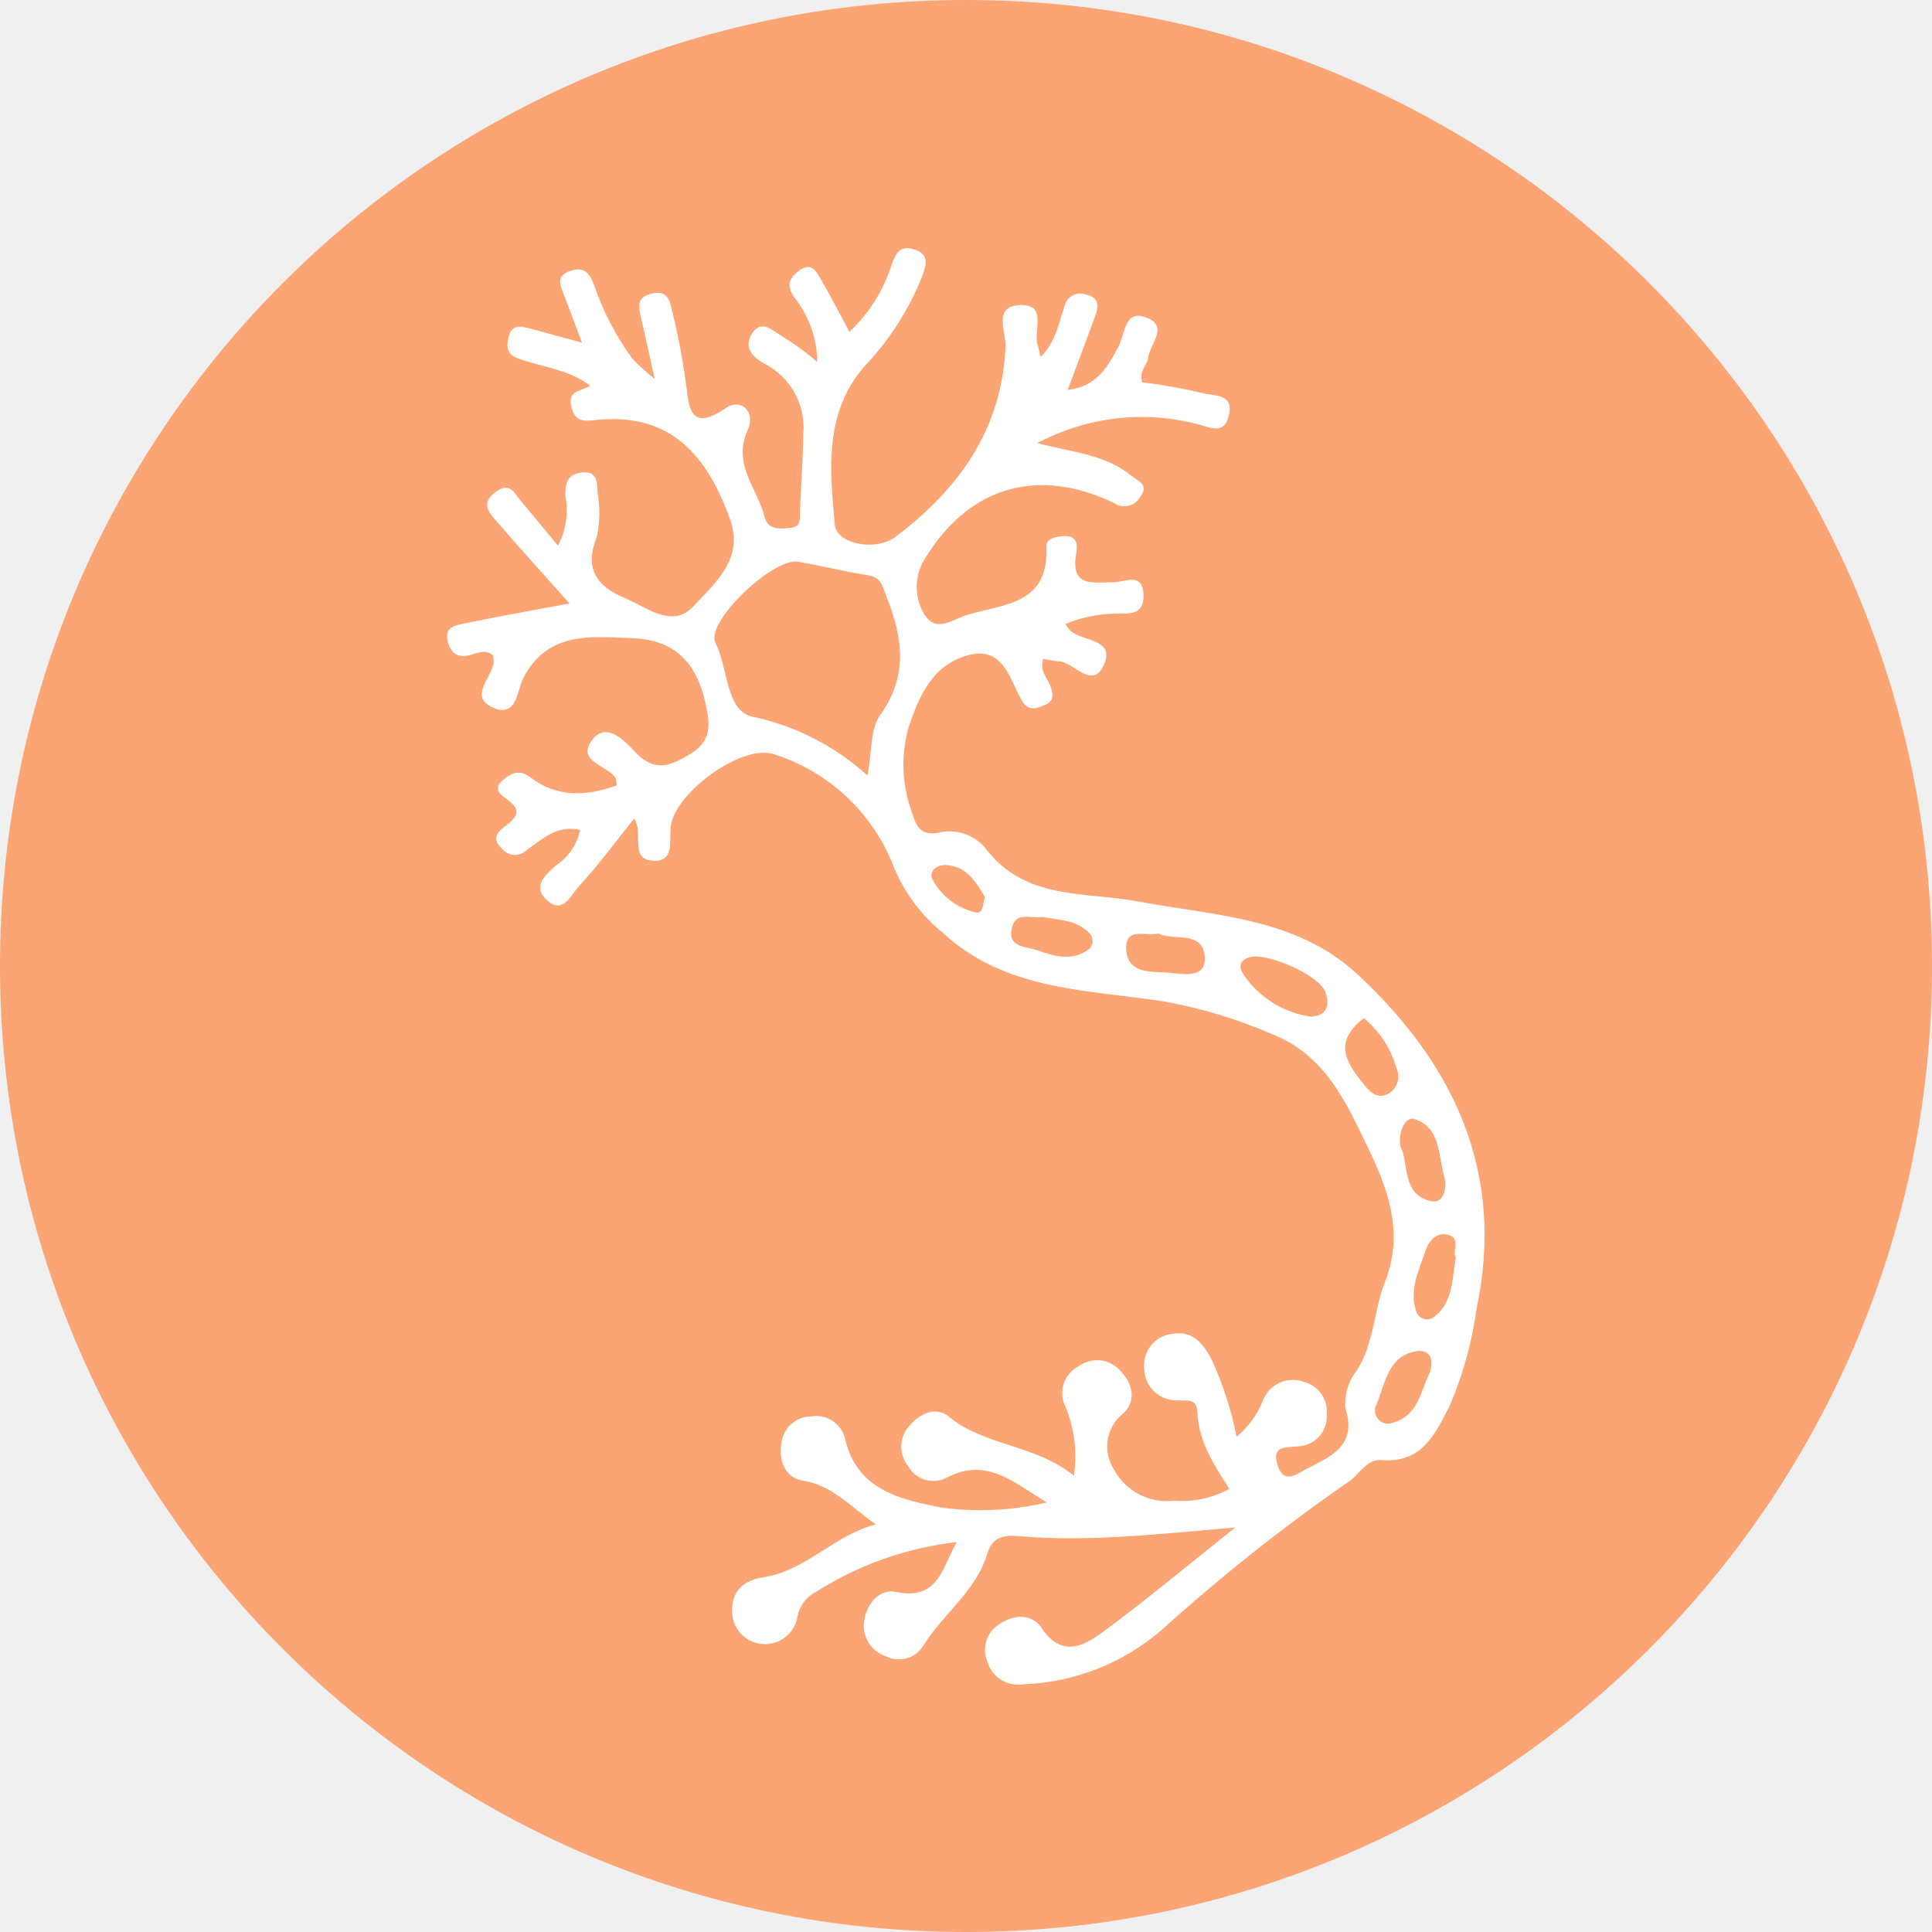
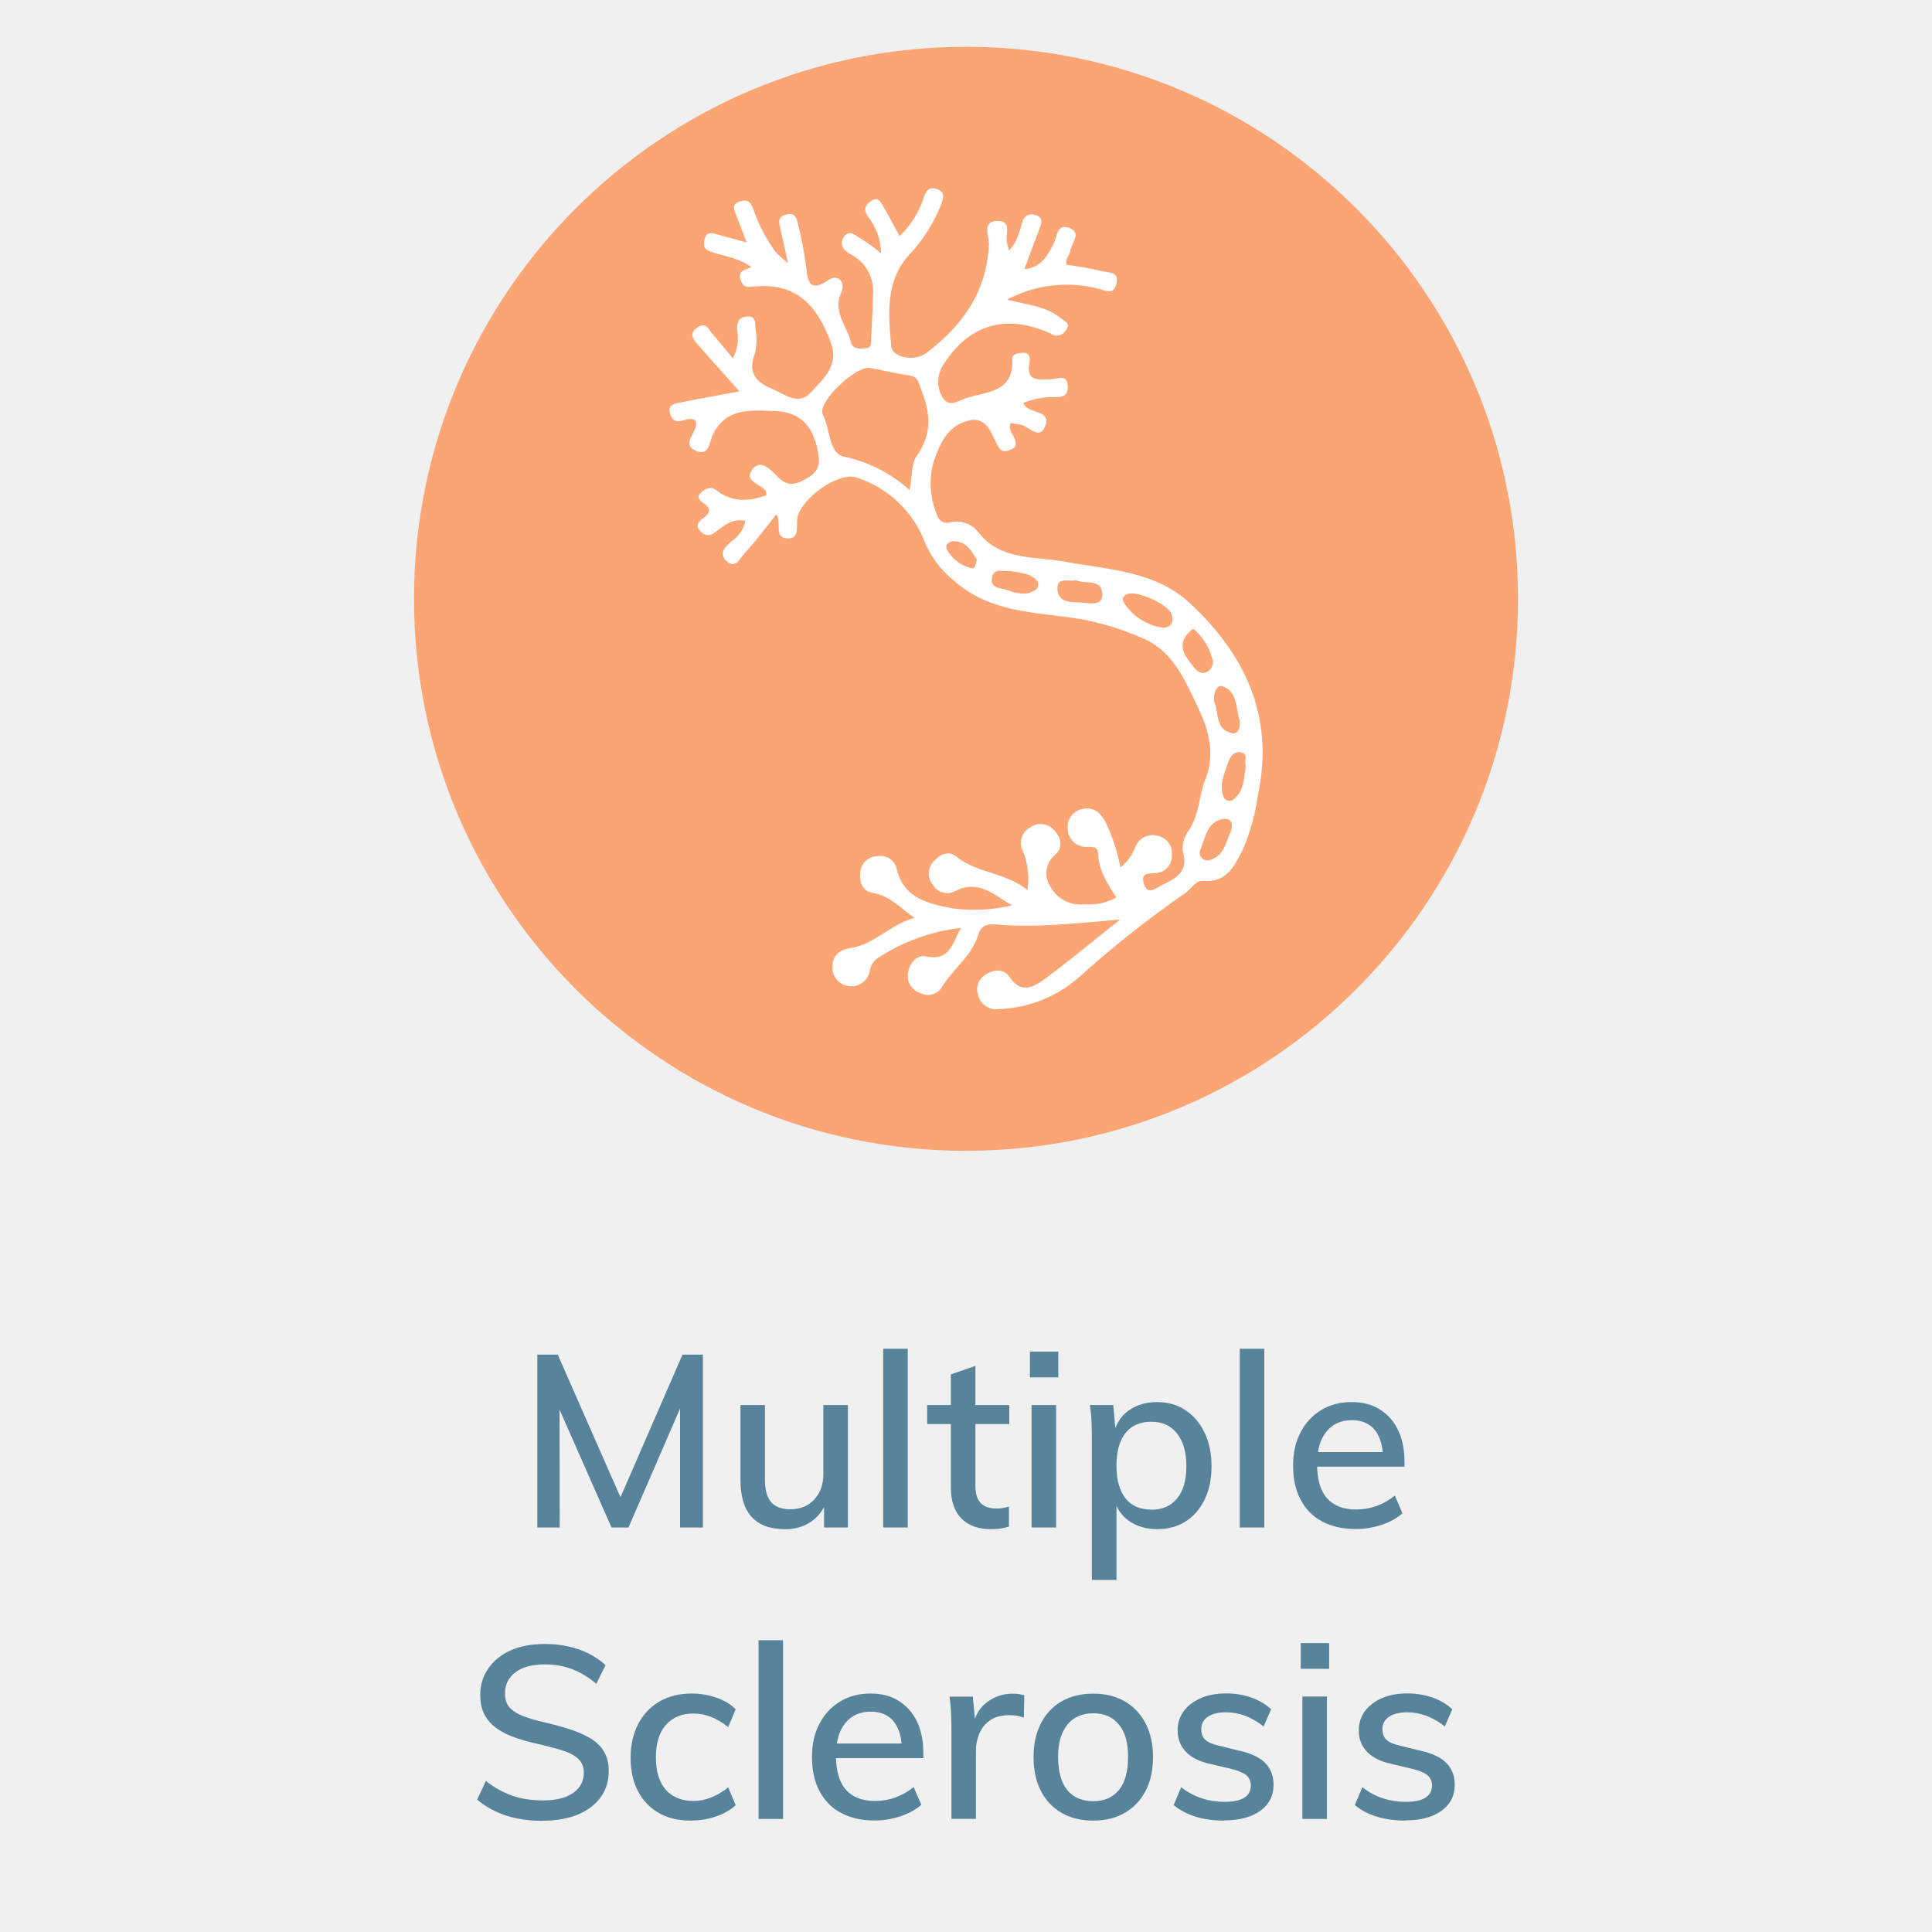
- <svg xmlns="http://www.w3.org/2000/svg" width="134.334" height="134.334" viewBox="0 0 134.334 134.334">
+ <svg xmlns="http://www.w3.org/2000/svg" id="Layer_2" data-name="Layer 2" viewBox="0 0 175 175">
  <defs>
    <style>
      .cls-1 {
+         fill: #fff;
+       }
+ 
+       .cls-2 {
        fill: #fba474;
      }

-       .cls-2 {
-         fill: #fff;
+       .cls-3 {
+         clip-path: url(#clippath);
+       }
+ 
+       .cls-4 {
+         fill: none;
+       }
+ 
+       .cls-5 {
+         fill: #58849b;
      }
    </style>
+     <clipPath id="clippath">
+       <rect class="cls-4" width="175" height="175" />
+     </clipPath>
  </defs>
-   <g id="Group_369" data-name="Group 369" transform="translate(-26.516 -355.306)">
-     <circle id="Ellipse_54" data-name="Ellipse 54" class="cls-1" cx="67.167" cy="67.167" r="67.167" transform="translate(26.516 355.306)" />
-     <g id="Group_368" data-name="Group 368" transform="translate(57.614 372.541)">
-       <path id="Path_296" data-name="Path 296" class="cls-2" d="M111.929,474.881c-1.73-1.177-3-2.719-5.072-3.039-1.217-.187-1.694-1.34-1.5-2.607a2.108,2.108,0,0,1,2.106-1.861,2.057,2.057,0,0,1,2.328,1.57c.826,3.576,3.9,4.218,6.681,4.767a20.031,20.031,0,0,0,7.345-.353c-2.211-1.309-4.167-3.222-6.982-1.71a2.013,2.013,0,0,1-2.67-.829,2.131,2.131,0,0,1,.116-2.81c.726-.875,1.853-1.335,2.711-.627,2.515,2.076,5.955,1.911,8.71,4.115a9.1,9.1,0,0,0-.582-4.781,2.1,2.1,0,0,1,.963-2.858,2.134,2.134,0,0,1,2.8.3c.908.887,1.182,2.1.278,2.978a2.948,2.948,0,0,0-.671,3.944,4.184,4.184,0,0,0,4.191,2.154,6.707,6.707,0,0,0,3.825-.827c-1.067-1.647-2.137-3.288-2.218-5.3-.04-1-.706-.813-1.361-.846a2.245,2.245,0,0,1-2.343-2.266,2.2,2.2,0,0,1,1.935-2.358c1.411-.248,2.145.62,2.763,1.8a23.768,23.768,0,0,1,1.726,5.348,6.1,6.1,0,0,0,1.847-2.553,2.223,2.223,0,0,1,2.771-1.276,2.124,2.124,0,0,1,1.651,2.277,2.08,2.08,0,0,1-2.014,2.227c-.842.091-1.822-.066-1.408,1.288.419,1.375,1.3.659,1.968.306,1.689-.889,3.606-1.58,2.749-4.272a3.736,3.736,0,0,1,.786-2.587c1.234-1.905,1.191-4.217,1.951-6.115,1.572-3.927-.18-7.361-1.555-10.2-1.23-2.538-2.739-5.7-6.279-7.087a34.111,34.111,0,0,0-7.441-2.259c-5.294-.829-11.072-.716-15.475-4.807a11.508,11.508,0,0,1-3.351-4.479,13.2,13.2,0,0,0-8.379-7.919c-2.192-.715-6.755,2.591-7.145,4.927-.169,1.013.34,2.643-1.341,2.473-1.558-.157-.532-1.9-1.224-2.921-1.272,1.586-2.485,3.251-3.876,4.749-.5.539-1.05,1.917-2.137.967s-.252-1.718.568-2.454a3.893,3.893,0,0,0,1.694-2.472c-1.592-.371-2.642.636-3.735,1.415a1.144,1.144,0,0,1-1.684-.1c-.728-.657-.393-1.129.184-1.561.766-.573,1.269-1.09.174-1.863-.382-.27-1.022-.683-.384-1.285.559-.527,1.189-.871,1.967-.273,1.885,1.446,3.923,1.325,6.028.566-.041-.22-.018-.436-.114-.561-.638-.842-2.726-1.142-1.591-2.611,1-1.29,2.275.107,2.964.837,1.354,1.433,2.41,1.024,3.826.168,1.562-.945,1.395-2.1,1.074-3.557-.611-2.789-2.139-4.408-5.075-4.509-2.869-.1-5.82-.511-7.553,2.7-.489.907-.449,2.924-2.2,2.1-1.592-.747-.068-2.018.1-3.059a2.5,2.5,0,0,0-.031-.535c-.5-.458-1.079-.178-1.567-.045-.962.262-1.407-.163-1.6-1-.216-.966.61-1.068,1.18-1.187,2.349-.492,4.715-.9,7.3-1.387-1.734-1.944-3.429-3.807-5.075-5.711-.532-.616-1.137-1.271-.05-2.054.991-.715,1.282.093,1.727.62.818.967,1.617,1.95,2.589,3.126a5.291,5.291,0,0,0,.518-3.477c-.016-.842.122-1.463,1.08-1.6,1.175-.171,1.126.7,1.159,1.418a7.7,7.7,0,0,1-.051,3.029c-.9,2.255.011,3.468,1.966,4.284,1.557.65,3.29,2.164,4.786.531,1.468-1.6,3.5-3.268,2.513-6.02-1.784-4.985-4.56-7.408-9.377-6.9-.759.081-1.4.146-1.654-.9-.289-1.168.641-1.085,1.314-1.482-1.406-1.066-3.055-1.267-4.578-1.748-.79-.25-1.338-.44-1.146-1.471.215-1.163.911-.925,1.645-.73,1.049.279,2.095.569,3.5.952-.488-1.3-.852-2.285-1.234-3.267-.275-.705-.654-1.4.479-1.74.974-.3,1.312.248,1.6,1.016a19.069,19.069,0,0,0,2.685,5.143,15.5,15.5,0,0,0,1.523,1.362c-.438-1.974-.728-3.286-1.022-4.6-.138-.611-.042-1.08.652-1.282.721-.21,1.229-.147,1.471.714a47.923,47.923,0,0,1,1.064,5.433c.22,1.367.107,3.63,2.789,1.762,1.017-.709,2.106.234,1.51,1.545-1.077,2.369.68,4.046,1.174,6.022.243.973,1.139.83,1.838.764.782-.076.6-.781.627-1.305.086-1.754.2-3.508.235-5.264a4.993,4.993,0,0,0-2.675-4.828c-1.019-.541-1.48-1.292-.849-2.183.687-.97,1.5-.01,2.147.325a18.959,18.959,0,0,1,2.343,1.72,7.3,7.3,0,0,0-1.629-4.522c-.54-.827-.3-1.354.411-1.853.848-.594,1.169.125,1.472.64.691,1.174,1.308,2.393,1.983,3.646a10.916,10.916,0,0,0,2.952-4.725c.306-.819.607-1.318,1.569-1,1.046.34.829,1.046.564,1.782a19.293,19.293,0,0,1-3.983,6.277c-2.872,3.226-2.472,7.218-2.118,11.08.122,1.331,2.829,1.888,4.242.822,4.388-3.311,7.382-7.468,7.629-13.221.044-1.029-.909-2.815,1.022-2.878s.879,1.8,1.21,2.784c.076.227.12.464.21.82,1.057-1.046,1.253-2.344,1.661-3.537a1.117,1.117,0,0,1,1.511-.787c.916.209.875.8.624,1.481-.6,1.63-1.216,3.257-1.918,5.134,2.033-.221,2.8-1.617,3.547-3.044.461-.885.4-2.619,1.986-1.962,1.51.626.154,1.858.054,2.813-.054.514-.667.89-.405,1.668a39.179,39.179,0,0,1,4.246.76c.723.2,2.138.009,1.784,1.521-.333,1.421-1.292.844-2.195.628a15.368,15.368,0,0,0-11.126,1.32c2.5.651,4.751.8,6.51,2.247.452.371,1.3.637.649,1.478a1.26,1.26,0,0,1-1.844.427c-5.29-2.51-10-1.137-13.036,3.725a3.728,3.728,0,0,0-.176,3.97c.818,1.4,1.972.427,2.947.12,2.506-.79,5.786-.686,5.572-4.748-.033-.634.745-.734,1.3-.758.834-.035.884.648.791,1.152-.451,2.463,1.134,2.058,2.634,2.058.7,0,2.008-.754,2.033.916.022,1.416-1.014,1.254-1.934,1.269a9.349,9.349,0,0,0-3.5.722,3.188,3.188,0,0,0,.324.439c.823.781,3.058.573,2.406,2.268-.779,2.024-2.111-.08-3.217-.115a7.745,7.745,0,0,1-1.042-.172c-.285.818.259,1.3.477,1.864.225.581.305,1.062-.393,1.358-.637.271-1.161.427-1.616-.385-.856-1.532-1.3-3.826-3.854-3.046-2.371.722-3.259,2.825-3.987,4.978a9.67,9.67,0,0,0,.266,6c.282.957.663,1.592,1.948,1.287a3.257,3.257,0,0,1,3.236,1.244c2.743,3.493,6.866,2.888,10.482,3.566,5.335,1,11.011,1.118,15.24,5.033,6.756,6.255,10.333,13.828,8.321,23.291a26.15,26.15,0,0,1-1.831,6.668c-1.007,1.963-1.912,4.1-4.8,3.854-1-.084-1.5.987-2.255,1.5a127.9,127.9,0,0,0-13.044,10.346,15.611,15.611,0,0,1-9.573,3.743,2.234,2.234,0,0,1-2.539-1.668,2.07,2.07,0,0,1,.789-2.46c1.005-.729,2.319-.827,3,.2,1.378,2.083,2.9,1.291,4.224.324,2.961-2.167,5.776-4.534,9.257-7.3-5.574.483-10.306,1.021-15.066.6-.964-.086-1.833.037-2.177,1.208-.759,2.583-3.02,4.148-4.394,6.325a2,2,0,0,1-2.668.818,2.229,2.229,0,0,1-1.51-2.4c.157-1.238,1.069-2.308,2.206-2.071,2.933.611,3.188-1.589,4.24-3.465a23.186,23.186,0,0,0-9.814,3.479,2.39,2.39,0,0,0-1.258,1.7,2.291,2.291,0,0,1-4.551-.427c.01-1.453.865-2.11,2.247-2.318C107.089,478.081,109.039,475.628,111.929,474.881Zm-.582-52.068c.321-1.7.189-3.232.871-4.184,1.977-2.76,1.584-5.4.445-8.268-.294-.738-.35-1.323-1.273-1.47-1.639-.261-3.256-.664-4.893-.943-1.7-.291-6.459,4.205-5.72,5.65.895,1.748.709,4.747,2.579,5.125A17.2,17.2,0,0,1,111.347,422.813Zm30.862,16.774c1.035-.09,1.316-.748.981-1.708-.415-1.187-4.136-2.818-5.312-2.418-.819.278-.663.8-.329,1.272A6.794,6.794,0,0,0,142.209,439.586ZM131.572,433.8c-.9.209-2.261-.46-2.239,1,.027,1.821,1.713,1.629,2.888,1.72.976.075,2.687.49,2.579-1.1C134.673,433.55,132.626,434.338,131.572,433.8Zm14.286,5.885c-2.266,1.746-1.111,3.254.115,4.744.432.526.947.9,1.659.467a1.36,1.36,0,0,0,.5-1.709A6.956,6.956,0,0,0,145.857,439.684Zm2.547,8.922c.616,1.179.043,3.364,2.157,3.807.824.173,1.122-.913.9-1.664-.448-1.49-.224-3.468-2.109-4.058C148.792,446.517,148.218,447.514,148.4,448.606Zm2.043,15.726c.383-1.279-.305-1.6-.931-1.493-2.006.342-2.151,2.231-2.77,3.677a.917.917,0,0,0,.861,1.363C149.675,467.5,149.818,465.494,150.448,464.332Zm1.8-8.022c-.261-.415.365-1.3-.486-1.551s-1.391.409-1.636,1.146c-.459,1.381-1.169,2.765-.584,4.268a.781.781,0,0,0,1.192.291C152.067,459.461,151.983,457.891,152.253,456.31Zm-28.712-23.66c-.787.135-1.862-.414-2.147.734-.348,1.4.978,1.3,1.743,1.574,1.122.395,2.307.775,3.449.041a.764.764,0,0,0,.22-1.193C125.933,432.838,124.668,432.876,123.541,432.65Zm-4.032-1.4c-.6-1-1.229-2.118-2.693-2.212-.545-.035-1.232.345-.956.983a4.563,4.563,0,0,0,2.916,2.286C119.4,432.522,119.35,431.822,119.509,431.247Z" transform="translate(-82.127 -386.126)" />
+   <g id="Layer_1-2" data-name="Layer 1">
+     <g class="cls-3">
+       <g>
+         <g>
+           <path class="cls-5" d="M48.67,138.36v-15.66h1.85l6.16,14.01h-.95l6.09-14.01h1.85v15.66h-2.07v-12.52l.7,.13-5.37,12.39h-1.54l-5.46-12.39,.75-.13,.02,12.52h-2.05Z" />
+           <path class="cls-5" d="M71.09,138.51c-1.33,0-2.34-.37-3.01-1.11-.67-.74-1.01-1.85-1.01-3.33v-6.8h2.22v6.78c0,.91,.19,1.58,.56,2.01s.95,.65,1.73,.65c.89,0,1.62-.29,2.17-.88s.83-1.36,.83-2.33v-6.23h2.22v11.09h-2.16v-2.35l.26-.09c-.31,.85-.8,1.5-1.47,1.94-.67,.44-1.45,.66-2.33,.66Z" />
+           <path class="cls-5" d="M80,138.36v-16.19h2.22v16.19h-2.22Z" />
+           <path class="cls-5" d="M83.98,128.99v-1.72h7.44v1.72h-7.44Zm7.41,7.48v1.8c-.26,.09-.53,.15-.79,.19-.26,.04-.55,.05-.86,.05-1.13,0-2.01-.32-2.65-.96-.64-.64-.96-1.58-.96-2.83v-10.23l2.22-.77v10.82c0,.54,.08,.96,.24,1.27,.16,.3,.38,.51,.67,.64s.61,.19,.96,.19c.21,0,.4-.01,.57-.04s.37-.07,.59-.13Z" />
+           <path class="cls-5" d="M93.29,122.43h2.57v2.33h-2.57v-2.33Zm.15,15.93v-11.09h2.22v11.09h-2.22Z" />
+           <path class="cls-5" d="M98.9,143.11v-12.72c0-.51-.01-1.03-.03-1.56-.02-.53-.07-1.05-.14-1.56h2.11l.2,2.24-.15,.24c.25-.88,.72-1.56,1.42-2.04,.7-.48,1.53-.71,2.5-.71s1.82,.24,2.56,.73c.74,.48,1.32,1.16,1.74,2.04s.63,1.89,.63,3.05-.21,2.17-.63,3.02-.99,1.52-1.73,1.98-1.59,.69-2.57,.69-1.8-.24-2.5-.71c-.7-.48-1.17-1.15-1.42-2.04l.24-.26v7.61h-2.22Zm5.39-6.36c1,0,1.77-.34,2.33-1.02,.56-.68,.84-1.65,.84-2.92s-.28-2.25-.84-2.96c-.56-.71-1.33-1.07-2.33-1.07s-1.81,.34-2.35,1.03c-.54,.69-.81,1.67-.81,2.95s.27,2.26,.81,2.95c.54,.69,1.33,1.03,2.35,1.03Z" />
+           <path class="cls-5" d="M112.3,138.36v-16.19h2.22v16.19h-2.22Z" />
+           <path class="cls-5" d="M127.03,137.08c-.5,.44-1.13,.79-1.89,1.04s-1.54,.38-2.33,.38c-1.17,0-2.19-.23-3.04-.68s-1.5-1.11-1.96-1.98c-.46-.87-.68-1.89-.68-3.08s.22-2.15,.67-3.01c.45-.87,1.07-1.54,1.86-2.02s1.71-.73,2.75-.73,1.86,.22,2.57,.66,1.27,1.07,1.66,1.88,.58,1.79,.58,2.94v.37h-8.16l.02-1.32h6.84l-.64,.79c.01-1.19-.22-2.1-.7-2.73-.48-.63-1.2-.95-2.13-.95-.98,0-1.75,.35-2.31,1.04-.56,.7-.84,1.67-.84,2.92,0,1.39,.3,2.43,.9,3.11,.6,.68,1.48,1.02,2.64,1.02,.63,0,1.24-.1,1.83-.31,.59-.21,1.14-.52,1.67-.95l.68,1.58Z" />
+           <path class="cls-5" d="M49.16,164.93c-.81,0-1.57-.07-2.29-.21-.72-.14-1.39-.36-2-.65-.62-.29-1.17-.65-1.65-1.06l.79-1.69c.79,.62,1.6,1.06,2.41,1.34,.81,.28,1.73,.42,2.76,.42,1.17,0,2.08-.22,2.73-.67s.97-1.07,.97-1.86c0-.48-.15-.88-.46-1.19s-.74-.56-1.31-.75c-.57-.19-1.23-.37-1.99-.55-.82-.18-1.58-.38-2.27-.6-.69-.23-1.28-.51-1.78-.85-.5-.34-.88-.75-1.16-1.25-.27-.5-.41-1.11-.41-1.83,0-.89,.24-1.69,.73-2.4,.48-.7,1.16-1.25,2.03-1.64,.87-.39,1.9-.58,3.09-.58,.73,0,1.44,.07,2.11,.22,.67,.15,1.3,.36,1.87,.65,.57,.29,1.08,.63,1.52,1.05l-.84,1.69c-.7-.6-1.44-1.04-2.2-1.33-.76-.29-1.58-.43-2.44-.43-1.13,0-2.02,.23-2.66,.7-.65,.47-.97,1.12-.97,1.96,0,.51,.14,.93,.42,1.24s.69,.58,1.22,.78c.54,.21,1.18,.4,1.93,.57,.84,.19,1.61,.4,2.31,.63,.7,.23,1.32,.5,1.85,.81,.53,.32,.94,.71,1.23,1.19,.29,.48,.44,1.07,.44,1.77,0,.91-.24,1.7-.73,2.38-.48,.67-1.17,1.2-2.07,1.57-.89,.37-1.96,.56-3.19,.56Z" />
+           <path class="cls-5" d="M62.55,164.91c-1.11,0-2.08-.23-2.89-.7-.81-.47-1.44-1.13-1.88-1.98-.44-.85-.66-1.86-.66-3.01s.23-2.17,.68-3.05c.45-.87,1.1-1.55,1.92-2.04,.83-.48,1.81-.73,2.94-.73,.76,0,1.5,.12,2.22,.37,.72,.25,1.31,.6,1.76,1.06l-.68,1.61c-.51-.41-1.03-.72-1.55-.92-.52-.21-1.05-.31-1.59-.31-1.06,0-1.89,.34-2.5,1.03-.61,.69-.91,1.67-.91,2.95s.3,2.25,.9,2.93c.6,.67,1.44,1.01,2.51,1.01,.53,0,1.06-.1,1.58-.31,.53-.21,1.05-.51,1.56-.92l.68,1.61c-.47,.44-1.07,.78-1.8,1.03-.73,.25-1.5,.37-2.29,.37Z" />
+           <path class="cls-5" d="M68.71,164.76v-16.19h2.22v16.19h-2.22Z" />
+           <path class="cls-5" d="M83.45,163.48c-.5,.44-1.13,.79-1.89,1.04s-1.54,.38-2.33,.38c-1.17,0-2.19-.23-3.04-.68s-1.5-1.11-1.96-1.98c-.46-.87-.68-1.89-.68-3.08s.22-2.15,.67-3.01c.45-.87,1.07-1.54,1.86-2.02s1.71-.73,2.75-.73,1.86,.22,2.57,.66,1.27,1.07,1.66,1.88,.58,1.79,.58,2.94v.37h-8.16l.02-1.32h6.84l-.64,.79c.01-1.19-.22-2.1-.7-2.73-.48-.63-1.2-.95-2.13-.95-.98,0-1.75,.35-2.31,1.04-.56,.7-.84,1.67-.84,2.92,0,1.39,.3,2.43,.9,3.11,.6,.68,1.48,1.02,2.64,1.02,.63,0,1.24-.1,1.83-.31,.59-.21,1.14-.52,1.67-.95l.68,1.58Z" />
+           <path class="cls-5" d="M86.18,164.76v-7.96c0-.51-.01-1.03-.03-1.56-.02-.53-.07-1.05-.14-1.56h2.11l.26,2.79-.26-.11c.19-.97,.63-1.7,1.31-2.2,.68-.5,1.45-.75,2.3-.75,.21,0,.4,.01,.57,.04,.18,.03,.34,.07,.48,.11l-.04,2.02c-.4-.15-.83-.22-1.3-.22-.72,0-1.3,.15-1.74,.45s-.77,.7-.98,1.19c-.21,.49-.32,1.02-.32,1.57v6.18h-2.22Z" />
+           <path class="cls-5" d="M99.03,164.91c-1.1,0-2.06-.23-2.87-.7-.81-.47-1.44-1.13-1.88-1.99-.44-.86-.66-1.88-.66-3.07s.22-2.17,.66-3.04c.44-.87,1.07-1.53,1.88-2,.81-.47,1.77-.7,2.87-.7s2.03,.23,2.85,.7c.81,.47,1.44,1.14,1.89,2,.45,.87,.67,1.88,.67,3.04s-.22,2.21-.67,3.07-1.08,1.52-1.89,1.99-1.76,.7-2.85,.7Zm0-1.76c1,0,1.77-.34,2.32-1.01,.55-.67,.83-1.67,.83-2.99s-.27-2.26-.83-2.94c-.55-.68-1.32-1.02-2.32-1.02s-1.78,.34-2.34,1.02c-.56,.68-.85,1.66-.85,2.94s.28,2.32,.83,2.99c.55,.67,1.34,1.01,2.37,1.01Z" />
+           <path class="cls-5" d="M110.91,164.91c-1.94,0-3.47-.47-4.6-1.41l.68-1.61c.59,.45,1.21,.79,1.86,1,.65,.21,1.36,.32,2.12,.32s1.34-.13,1.74-.38c.4-.26,.59-.62,.59-1.09,0-.4-.14-.71-.41-.94-.27-.23-.73-.42-1.38-.58l-1.87-.44c-.97-.21-1.71-.57-2.21-1.09-.51-.52-.76-1.17-.76-1.95,0-.66,.18-1.24,.55-1.74,.37-.5,.88-.89,1.54-1.18,.66-.29,1.43-.43,2.31-.43,.79,0,1.54,.12,2.24,.36,.7,.24,1.31,.6,1.83,1.07l-.68,1.56c-.54-.43-1.1-.74-1.66-.96-.57-.21-1.14-.32-1.73-.32-.72,0-1.28,.14-1.67,.41-.4,.27-.59,.65-.59,1.13,0,.4,.12,.71,.36,.94,.24,.23,.65,.41,1.22,.54l1.87,.46c1.07,.23,1.85,.61,2.35,1.12,.5,.51,.75,1.17,.75,1.98,0,.98-.4,1.76-1.2,2.34-.8,.58-1.89,.87-3.27,.87Z" />
+           <path class="cls-5" d="M117.82,148.83h2.57v2.33h-2.57v-2.33Zm.15,15.93v-11.09h2.22v11.09h-2.22Z" />
+           <path class="cls-5" d="M127.32,164.91c-1.94,0-3.47-.47-4.6-1.41l.68-1.61c.59,.45,1.21,.79,1.86,1,.65,.21,1.36,.32,2.12,.32s1.34-.13,1.74-.38c.4-.26,.59-.62,.59-1.09,0-.4-.14-.71-.41-.94-.27-.23-.73-.42-1.38-.58l-1.87-.44c-.97-.21-1.71-.57-2.21-1.09-.51-.52-.76-1.17-.76-1.95,0-.66,.18-1.24,.55-1.74,.37-.5,.88-.89,1.54-1.18,.66-.29,1.43-.43,2.31-.43,.79,0,1.54,.12,2.24,.36,.7,.24,1.31,.6,1.83,1.07l-.68,1.56c-.54-.43-1.1-.74-1.66-.96-.57-.21-1.14-.32-1.73-.32-.72,0-1.28,.14-1.67,.41-.4,.27-.59,.65-.59,1.13,0,.4,.12,.71,.36,.94,.24,.23,.65,.41,1.22,.54l1.87,.46c1.07,.23,1.85,.61,2.35,1.12,.5,.51,.75,1.17,.75,1.98,0,.98-.4,1.76-1.2,2.34-.8,.58-1.89,.87-3.27,.87Z" />
+         </g>
+         <g id="Group_369" data-name="Group 369">
+           <circle id="Ellipse_54" data-name="Ellipse 54" class="cls-2" cx="87.5" cy="54.24" r="50" />
+           <g id="Group_368" data-name="Group 368">
+             <path id="Path_296" data-name="Path 296" class="cls-1" d="M82.83,83.14c-1.29-.88-2.23-2.02-3.78-2.26-.91-.14-1.26-1-1.12-1.94,.09-.79,.77-1.39,1.57-1.39,.8-.13,1.55,.38,1.73,1.17,.61,2.66,2.9,3.14,4.97,3.55,1.82,.25,3.68,.16,5.47-.26-1.65-.97-3.1-2.4-5.2-1.27-.72,.36-1.6,.09-1.99-.62-.5-.62-.46-1.52,.09-2.09,.54-.65,1.38-.99,2.02-.47,1.87,1.55,4.43,1.42,6.48,3.06,.18-1.2,.03-2.43-.43-3.56-.4-.77-.09-1.71,.67-2.11,.01,0,.03-.01,.04-.02,.65-.46,1.54-.36,2.08,.22,.68,.66,.88,1.56,.21,2.22-.91,.7-1.12,1.98-.5,2.94,.61,1.12,1.85,1.76,3.12,1.6,.99,.08,1.98-.13,2.85-.62-.79-1.23-1.59-2.45-1.65-3.95-.03-.74-.53-.61-1.01-.63-.92,.04-1.7-.67-1.74-1.6,0-.03,0-.06,0-.09-.07-.88,.57-1.65,1.44-1.76,1.05-.18,1.6,.46,2.06,1.34,.58,1.27,1.02,2.61,1.28,3.98,.62-.5,1.09-1.16,1.37-1.9,.33-.81,1.23-1.23,2.06-.95,.78,.17,1.31,.9,1.23,1.7,.06,.85-.58,1.59-1.43,1.65-.02,0-.04,0-.06,0-.63,.07-1.36-.05-1.05,.96,.31,1.02,.97,.49,1.47,.23,1.26-.66,2.68-1.18,2.05-3.18-.05-.69,.16-1.38,.59-1.93,.92-1.42,.89-3.14,1.45-4.55,1.17-2.92-.13-5.48-1.16-7.59-.92-1.89-2.04-4.24-4.67-5.28-1.78-.77-3.63-1.33-5.54-1.68-3.94-.62-8.24-.53-11.52-3.58-1.09-.89-1.95-2.03-2.49-3.33-1.07-2.82-3.36-4.99-6.24-5.9-1.63-.53-5.03,1.93-5.32,3.67-.13,.75,.25,1.97-1,1.84-1.16-.12-.4-1.41-.91-2.17-.95,1.18-1.85,2.42-2.89,3.54-.37,.4-.78,1.43-1.59,.72s-.19-1.28,.42-1.83c.65-.42,1.1-1.08,1.26-1.84-1.19-.28-1.97,.47-2.78,1.05-.34,.33-.88,.32-1.2-.02-.02-.02-.03-.04-.05-.06-.54-.49-.29-.84,.14-1.16,.57-.43,.94-.81,.13-1.39-.28-.2-.76-.51-.29-.96,.42-.39,.89-.65,1.46-.2,1.4,1.08,2.92,.99,4.49,.42-.03-.16-.01-.32-.08-.42-.47-.63-2.03-.85-1.18-1.94,.74-.96,1.69,.08,2.21,.62,1.01,1.07,1.79,.76,2.85,.13,1.16-.7,1.04-1.56,.8-2.65-.45-2.08-1.59-3.28-3.78-3.36-2.14-.07-4.33-.38-5.62,2.01-.36,.68-.33,2.18-1.64,1.56-1.19-.56-.05-1.5,.07-2.28,0-.13,0-.27-.02-.4-.37-.34-.8-.13-1.17-.03-.72,.2-1.05-.12-1.19-.74-.16-.72,.45-.8,.88-.88,1.75-.37,3.51-.67,5.43-1.03-1.29-1.45-2.55-2.83-3.78-4.25-.4-.46-.85-.95-.04-1.53,.74-.53,.95,.07,1.29,.46,.61,.72,1.2,1.45,1.93,2.33,.42-.79,.56-1.71,.39-2.59-.01-.63,.09-1.09,.8-1.19,.87-.13,.84,.52,.86,1.06,.14,.75,.12,1.51-.04,2.25-.67,1.68,0,2.58,1.46,3.19,1.16,.48,2.45,1.61,3.56,.4,1.09-1.19,2.61-2.43,1.87-4.48-1.33-3.71-3.39-5.51-6.98-5.14-.57,.06-1.04,.11-1.23-.67-.22-.87,.48-.81,.98-1.1-1.05-.79-2.27-.94-3.41-1.3-.59-.19-1-.33-.85-1.1,.16-.87,.68-.69,1.22-.54,.78,.21,1.56,.42,2.61,.71-.36-.97-.63-1.7-.92-2.43-.2-.52-.49-1.04,.36-1.3,.73-.22,.98,.18,1.19,.76,.47,1.37,1.14,2.66,2,3.83,.36,.36,.73,.7,1.13,1.01-.33-1.47-.54-2.45-.76-3.42-.1-.45-.03-.8,.49-.95,.54-.16,.91-.11,1.1,.53,.34,1.33,.61,2.68,.79,4.04,.16,1.02,.08,2.7,2.08,1.31,.76-.53,1.57,.17,1.12,1.15-.8,1.76,.51,3.01,.87,4.48,.18,.72,.85,.62,1.37,.57,.58-.06,.45-.58,.47-.97,.06-1.31,.15-2.61,.17-3.92,.12-1.49-.67-2.91-1.99-3.59-.76-.4-1.1-.96-.63-1.63,.51-.72,1.12,0,1.6,.24,.61,.38,1.2,.81,1.74,1.28-.01-1.23-.44-2.41-1.21-3.37-.4-.62-.22-1.01,.31-1.38,.63-.44,.87,.09,1.1,.48,.51,.87,.97,1.78,1.48,2.71,1.02-.96,1.78-2.17,2.2-3.52,.23-.61,.45-.98,1.17-.74,.78,.25,.62,.78,.42,1.33-.68,1.74-1.68,3.32-2.96,4.67-2.14,2.4-1.84,5.37-1.58,8.25,.09,.99,2.11,1.41,3.16,.61,3.27-2.46,5.5-5.56,5.68-9.84,.03-.77-.68-2.1,.76-2.14s.65,1.34,.9,2.07c.06,.17,.09,.35,.16,.61,.79-.78,.93-1.74,1.24-2.63,.1-.45,.55-.73,.99-.63,.04,.01,.09,.02,.13,.04,.68,.16,.65,.6,.46,1.1-.45,1.21-.91,2.42-1.43,3.82,1.51-.16,2.08-1.2,2.64-2.27,.34-.66,.3-1.95,1.48-1.46,1.12,.47,.11,1.38,.04,2.09-.04,.38-.5,.66-.3,1.24,1.06,.13,2.12,.32,3.16,.57,.54,.15,1.59,0,1.33,1.13-.25,1.06-.96,.63-1.63,.47-2.79-.73-5.74-.38-8.28,.98,1.86,.48,3.54,.6,4.85,1.67,.34,.28,.97,.47,.48,1.1-.25,.46-.81,.63-1.27,.38-.04-.02-.07-.04-.1-.06-3.94-1.87-7.44-.85-9.7,2.77-.61,.88-.66,2.03-.13,2.96,.61,1.04,1.47,.32,2.19,.09,1.87-.59,4.31-.51,4.15-3.53-.02-.47,.55-.55,.97-.56,.62-.03,.66,.48,.59,.86-.34,1.83,.84,1.53,1.96,1.53,.52,0,1.49-.56,1.51,.68,.02,1.05-.75,.93-1.44,.94-.89,0-1.78,.19-2.61,.54,.07,.12,.15,.22,.24,.33,.61,.58,2.28,.43,1.79,1.69-.58,1.51-1.57-.06-2.39-.09-.26-.02-.52-.07-.78-.13-.21,.61,.19,.97,.36,1.39,.17,.43,.23,.79-.29,1.01-.47,.2-.86,.32-1.2-.29-.64-1.14-.97-2.85-2.87-2.27-1.77,.54-2.43,2.1-2.97,3.71-.41,1.47-.34,3.04,.2,4.47,.21,.71,.49,1.19,1.45,.96,.91-.18,1.85,.18,2.41,.93,2.04,2.6,5.11,2.15,7.8,2.65,3.97,.74,8.2,.83,11.34,3.75,5.03,4.66,7.69,10.29,6.19,17.34-.23,1.71-.69,3.38-1.36,4.96-.75,1.46-1.42,3.05-3.57,2.87-.74-.06-1.12,.73-1.68,1.12-3.4,2.35-6.64,4.93-9.71,7.7-1.99,1.71-4.5,2.69-7.13,2.79-.86,.14-1.68-.4-1.89-1.24-.26-.67-.01-1.43,.59-1.83,.75-.54,1.73-.62,2.23,.15,1.03,1.55,2.16,.96,3.14,.24,2.2-1.61,4.3-3.38,6.89-5.43-4.15,.36-7.67,.76-11.22,.45-.72-.06-1.36,.03-1.62,.9-.57,1.92-2.25,3.09-3.27,4.71-.39,.71-1.27,.98-1.99,.61-.75-.25-1.23-1-1.12-1.79,.12-.92,.8-1.72,1.64-1.54,2.18,.45,2.37-1.18,3.16-2.58-2.6,.3-5.1,1.18-7.31,2.59-.49,.25-.84,.72-.94,1.27-.15,.93-1.03,1.56-1.96,1.41-.84-.14-1.45-.87-1.43-1.72,0-1.08,.64-1.57,1.67-1.73,2.17-.35,3.62-2.17,5.77-2.73Zm-.43-38.76c.24-1.27,.14-2.41,.65-3.11,1.47-2.05,1.18-4.02,.33-6.15-.22-.55-.26-.98-.95-1.09-1.22-.19-2.42-.49-3.64-.7-1.27-.22-4.81,3.13-4.26,4.21,.67,1.3,.53,3.53,1.92,3.82,2.22,.47,4.27,1.52,5.95,3.04h0Zm22.97,12.49c.77-.07,.98-.56,.73-1.27-.31-.88-3.08-2.1-3.95-1.8-.61,.21-.49,.6-.24,.95,.81,1.16,2.07,1.93,3.47,2.12h0Zm-7.92-4.31c-.67,.16-1.68-.34-1.67,.74,.02,1.36,1.28,1.21,2.15,1.28,.73,.06,2,.36,1.92-.82-.09-1.39-1.62-.81-2.4-1.21Zm10.63,4.38c-1.69,1.3-.83,2.42,.09,3.53,.32,.39,.7,.67,1.23,.35,.42-.27,.58-.81,.37-1.27-.28-1.02-.88-1.93-1.69-2.61h0Zm1.9,6.64c.46,.88,.03,2.5,1.61,2.83,.61,.13,.84-.68,.67-1.24-.33-1.11-.17-2.58-1.57-3.02-.42-.13-.84,.61-.71,1.42h0Zm1.52,11.71c.29-.95-.23-1.19-.69-1.11-1.49,.25-1.6,1.66-2.06,2.74-.18,.33-.07,.74,.26,.93,.12,.06,.25,.09,.38,.09,1.54-.28,1.65-1.78,2.11-2.64h0Zm1.34-5.97c-.19-.31,.27-.97-.36-1.15s-1.04,.3-1.22,.85c-.34,1.03-.87,2.06-.43,3.18,.13,.29,.48,.42,.77,.29,.04-.02,.08-.04,.12-.07,.99-.75,.93-1.92,1.13-3.09h0Zm-21.37-17.61c-.59,.1-1.39-.31-1.6,.55-.26,1.04,.73,.97,1.3,1.17,.84,.29,1.72,.58,2.57,.03,.28-.14,.39-.49,.25-.76-.02-.04-.05-.09-.08-.12-.65-.72-1.59-.69-2.43-.86h0Zm-3-1.04c-.45-.74-.91-1.58-2-1.65-.41-.03-.92,.26-.71,.73,.45,.85,1.24,1.47,2.17,1.7,.47,.16,.43-.36,.55-.79h0Z" />
+           </g>
+         </g>
+       </g>
    </g>
  </g>
</svg>
